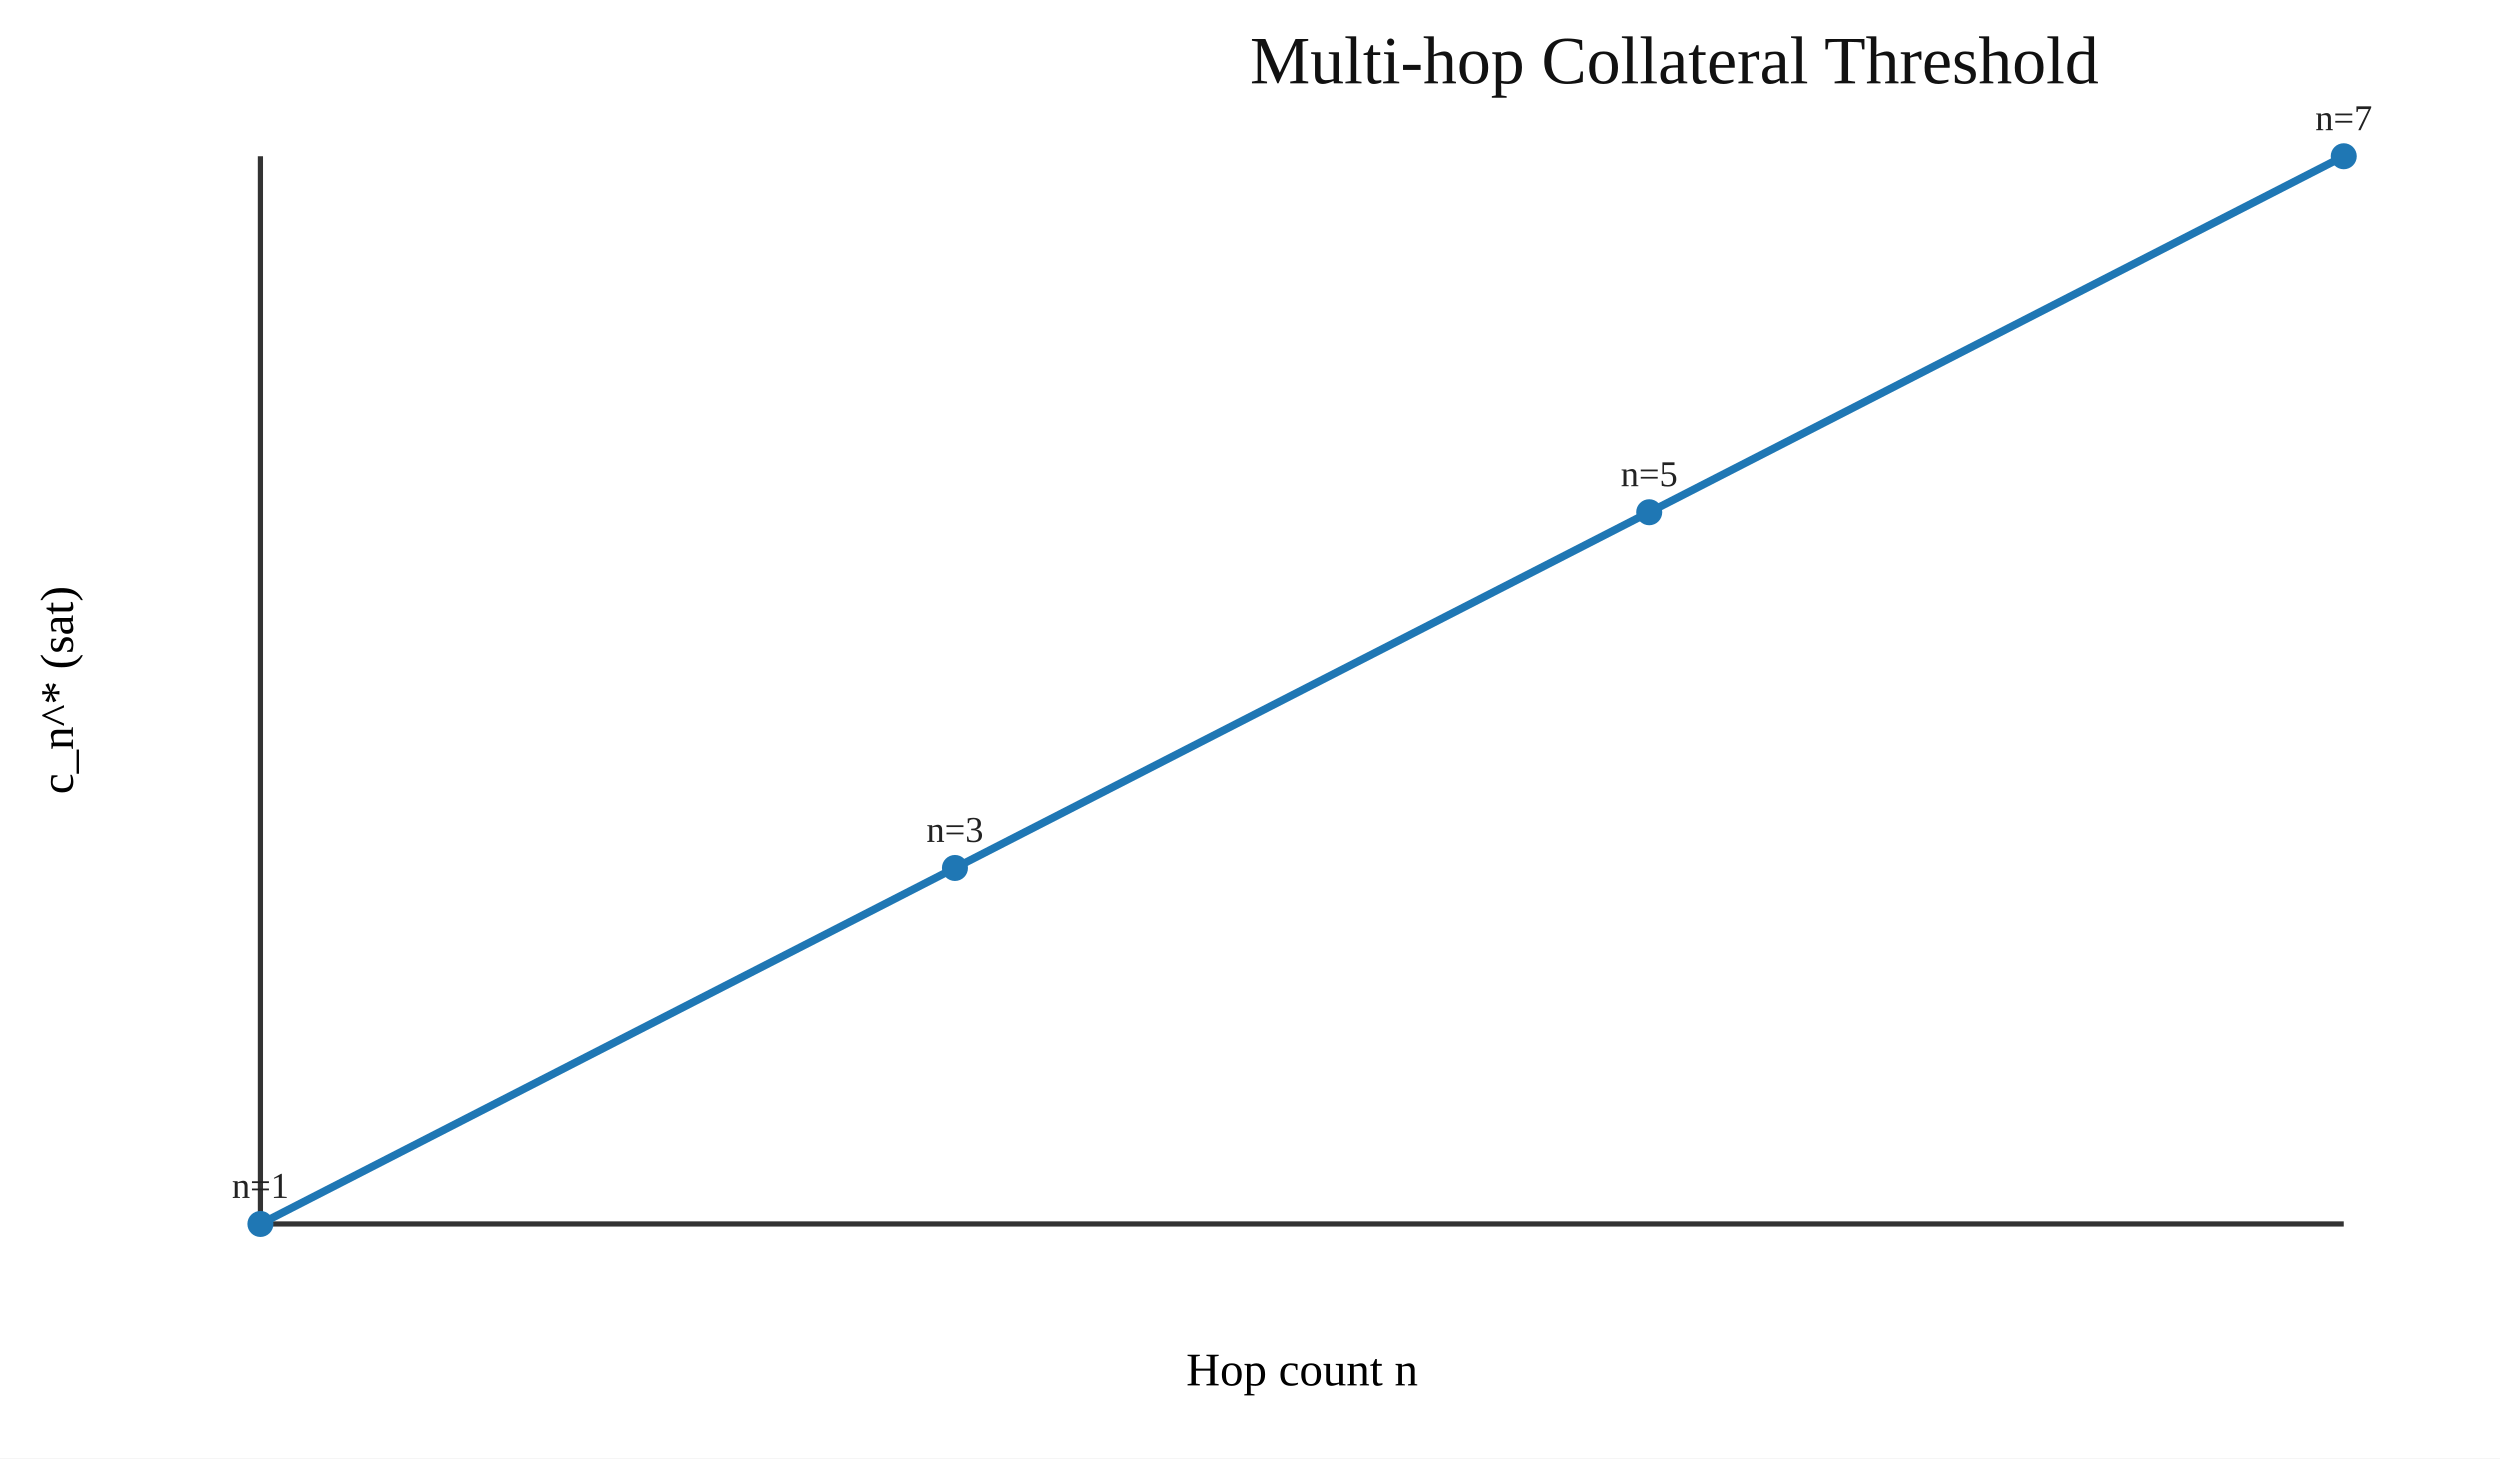
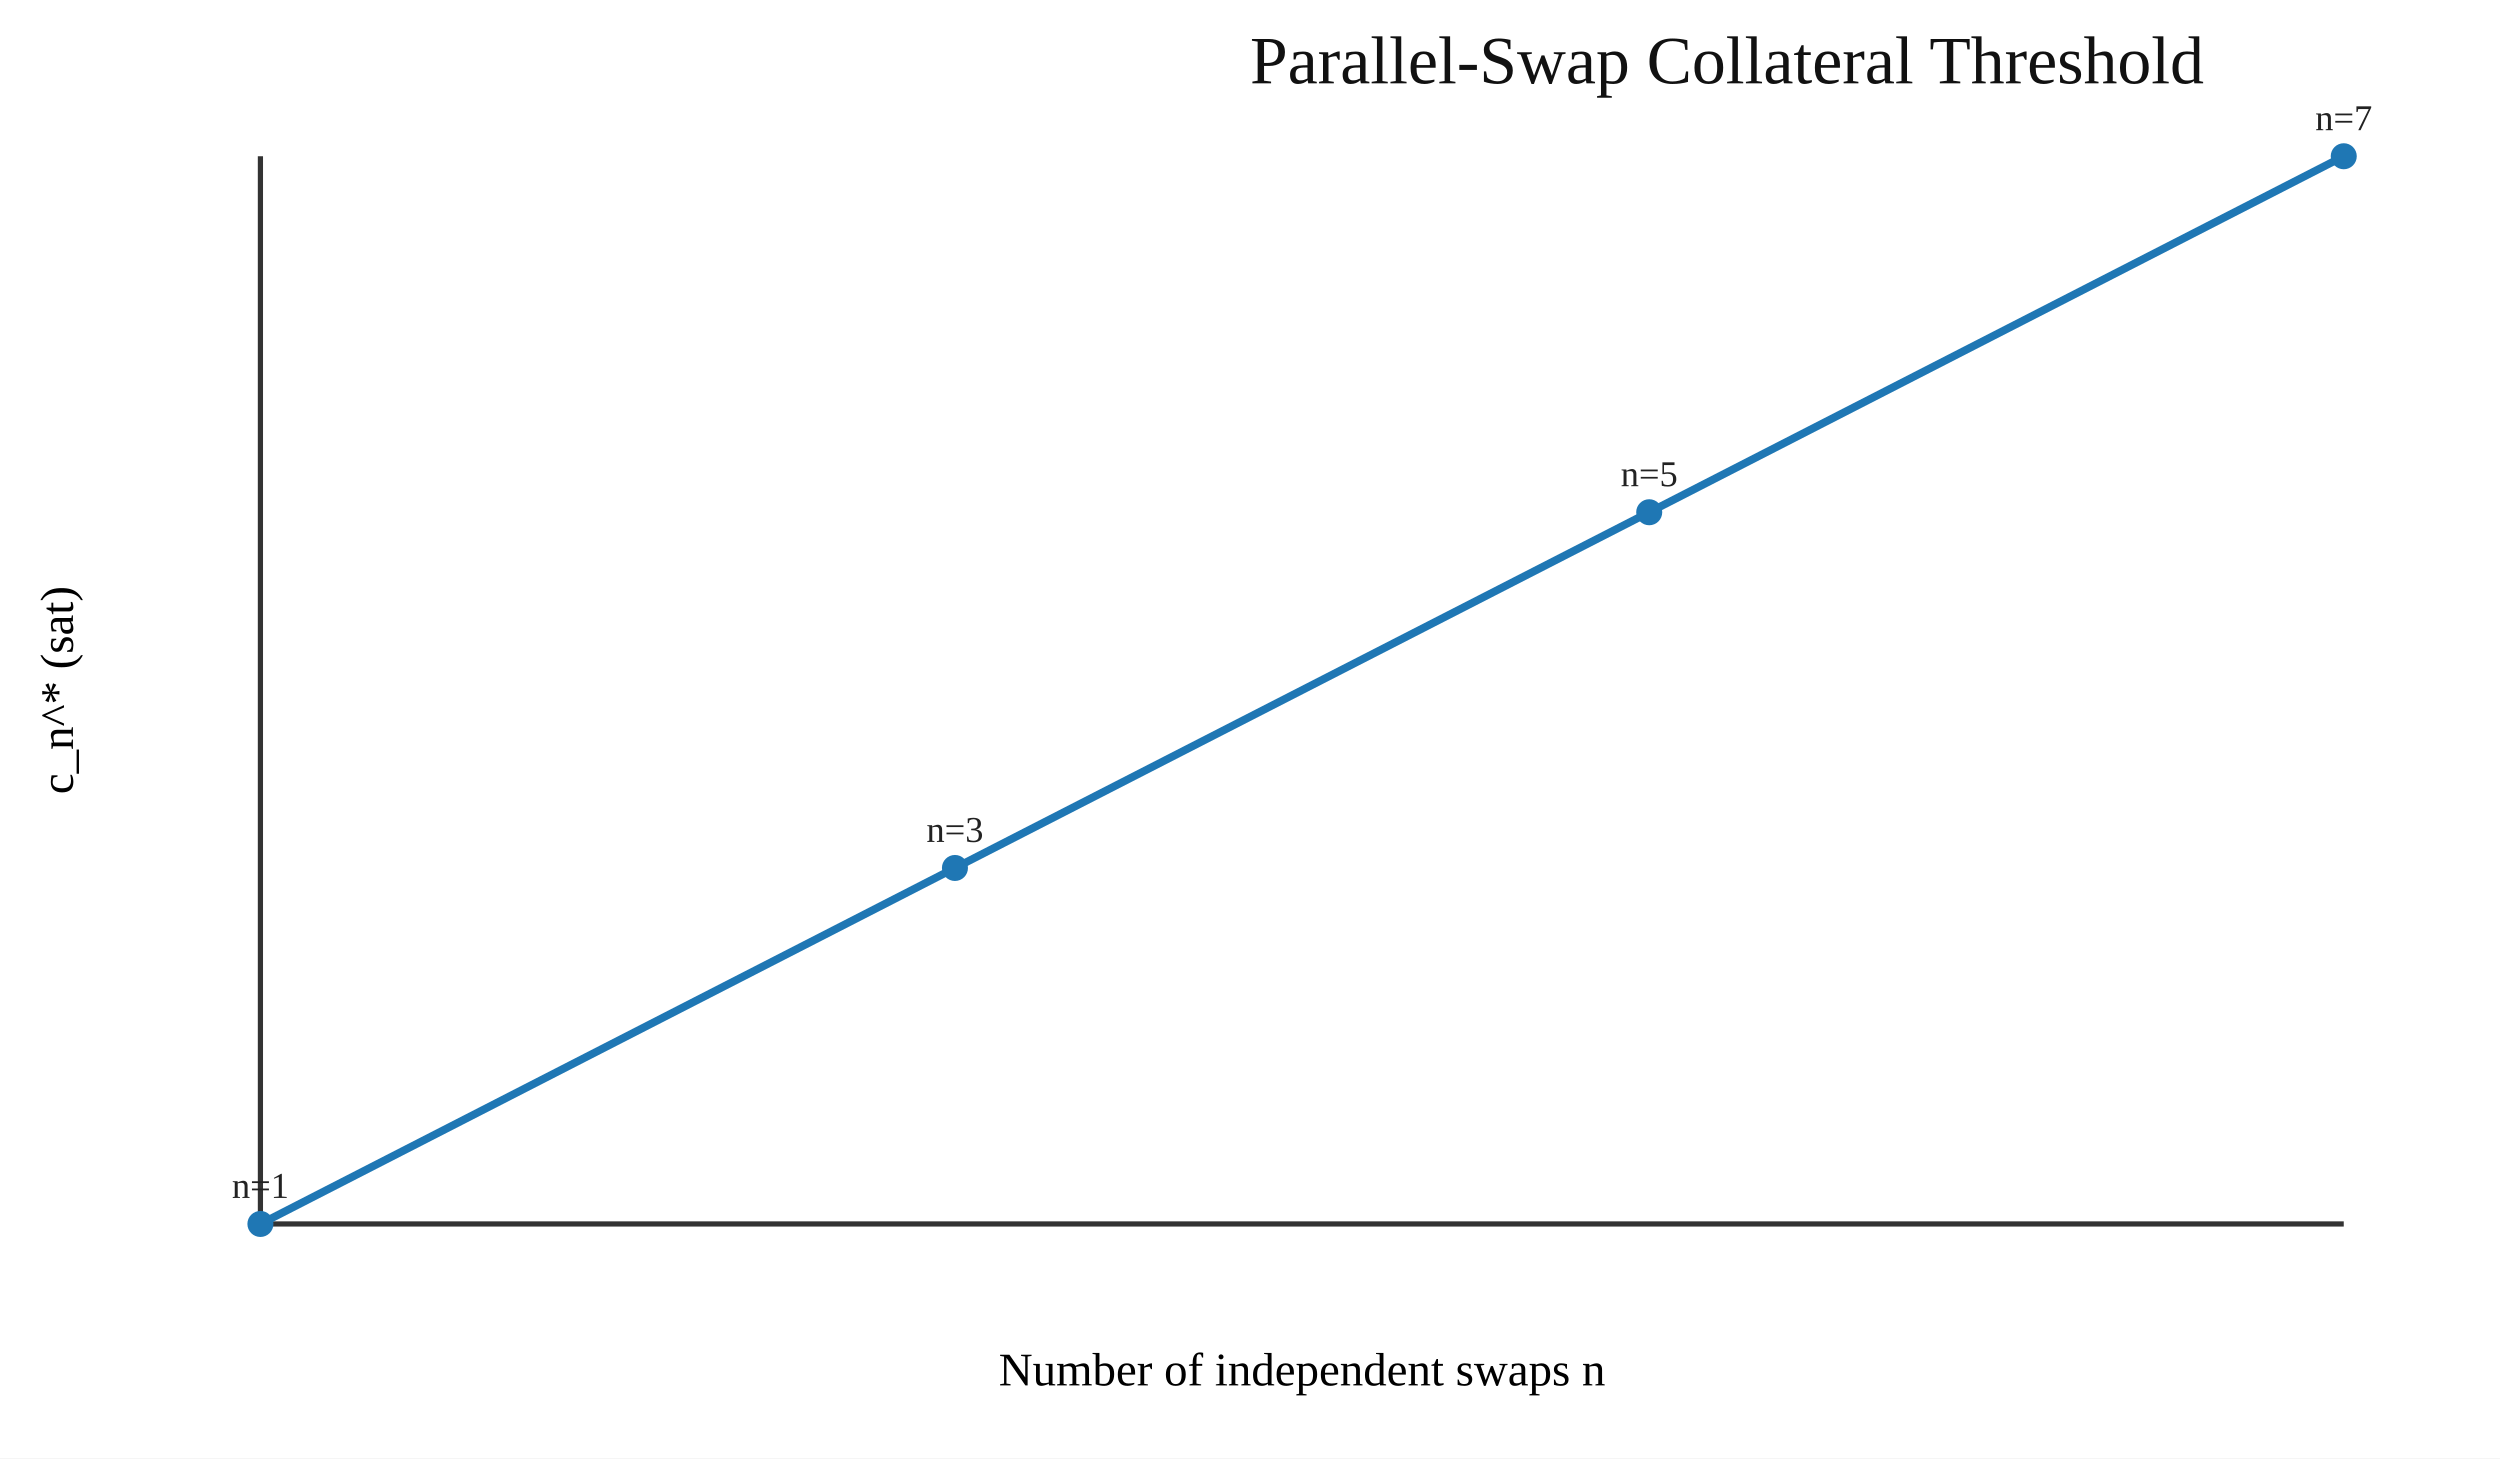
<svg xmlns="http://www.w3.org/2000/svg" width="960" height="560" viewBox="0 0 960 560">
  <rect width="100%" height="100%" fill="#ffffff" />
-   <text x="480" y="32" font-size="26" font-family="Times New Roman" fill="#111">Multi-hop Collateral Threshold</text>
+   <text x="480" y="32" font-size="26" font-family="Times New Roman" fill="#111">Parallel-Swap Collateral Threshold</text>
  <line x1="100.0" y1="470.0" x2="900.0" y2="470.0" stroke="#333" stroke-width="2" />
  <line x1="100.0" y1="60.0" x2="100.0" y2="470.0" stroke="#333" stroke-width="2" />
  <polyline fill="none" stroke="#1f77b4" stroke-width="3" points="100.0,470.0 366.7,333.3 633.3,196.7 900.0,60.0" />
  <circle cx="100.0" cy="470.0" r="5" fill="#1f77b4" />
  <text x="100.0" y="460.0" font-size="14" text-anchor="middle" fill="#222">n=1</text>
  <circle cx="366.7" cy="333.3" r="5" fill="#1f77b4" />
  <text x="366.7" y="323.3" font-size="14" text-anchor="middle" fill="#222">n=3</text>
  <circle cx="633.3" cy="196.7" r="5" fill="#1f77b4" />
  <text x="633.3" y="186.7" font-size="14" text-anchor="middle" fill="#222">n=5</text>
  <circle cx="900.0" cy="60.0" r="5" fill="#1f77b4" />
  <text x="900.0" y="50.0" font-size="14" text-anchor="middle" fill="#222">n=7</text>
-   <text x="500.0" y="532.0" font-size="18" text-anchor="middle" font-family="Times New Roman">Hop count n</text>
+   <text x="500.0" y="532.0" font-size="18" text-anchor="middle" font-family="Times New Roman">Number of independent swaps n</text>
  <text transform="translate(28,265.0) rotate(-90)" font-size="18" text-anchor="middle" font-family="Times New Roman">c_n^* (sat)</text>
</svg>
